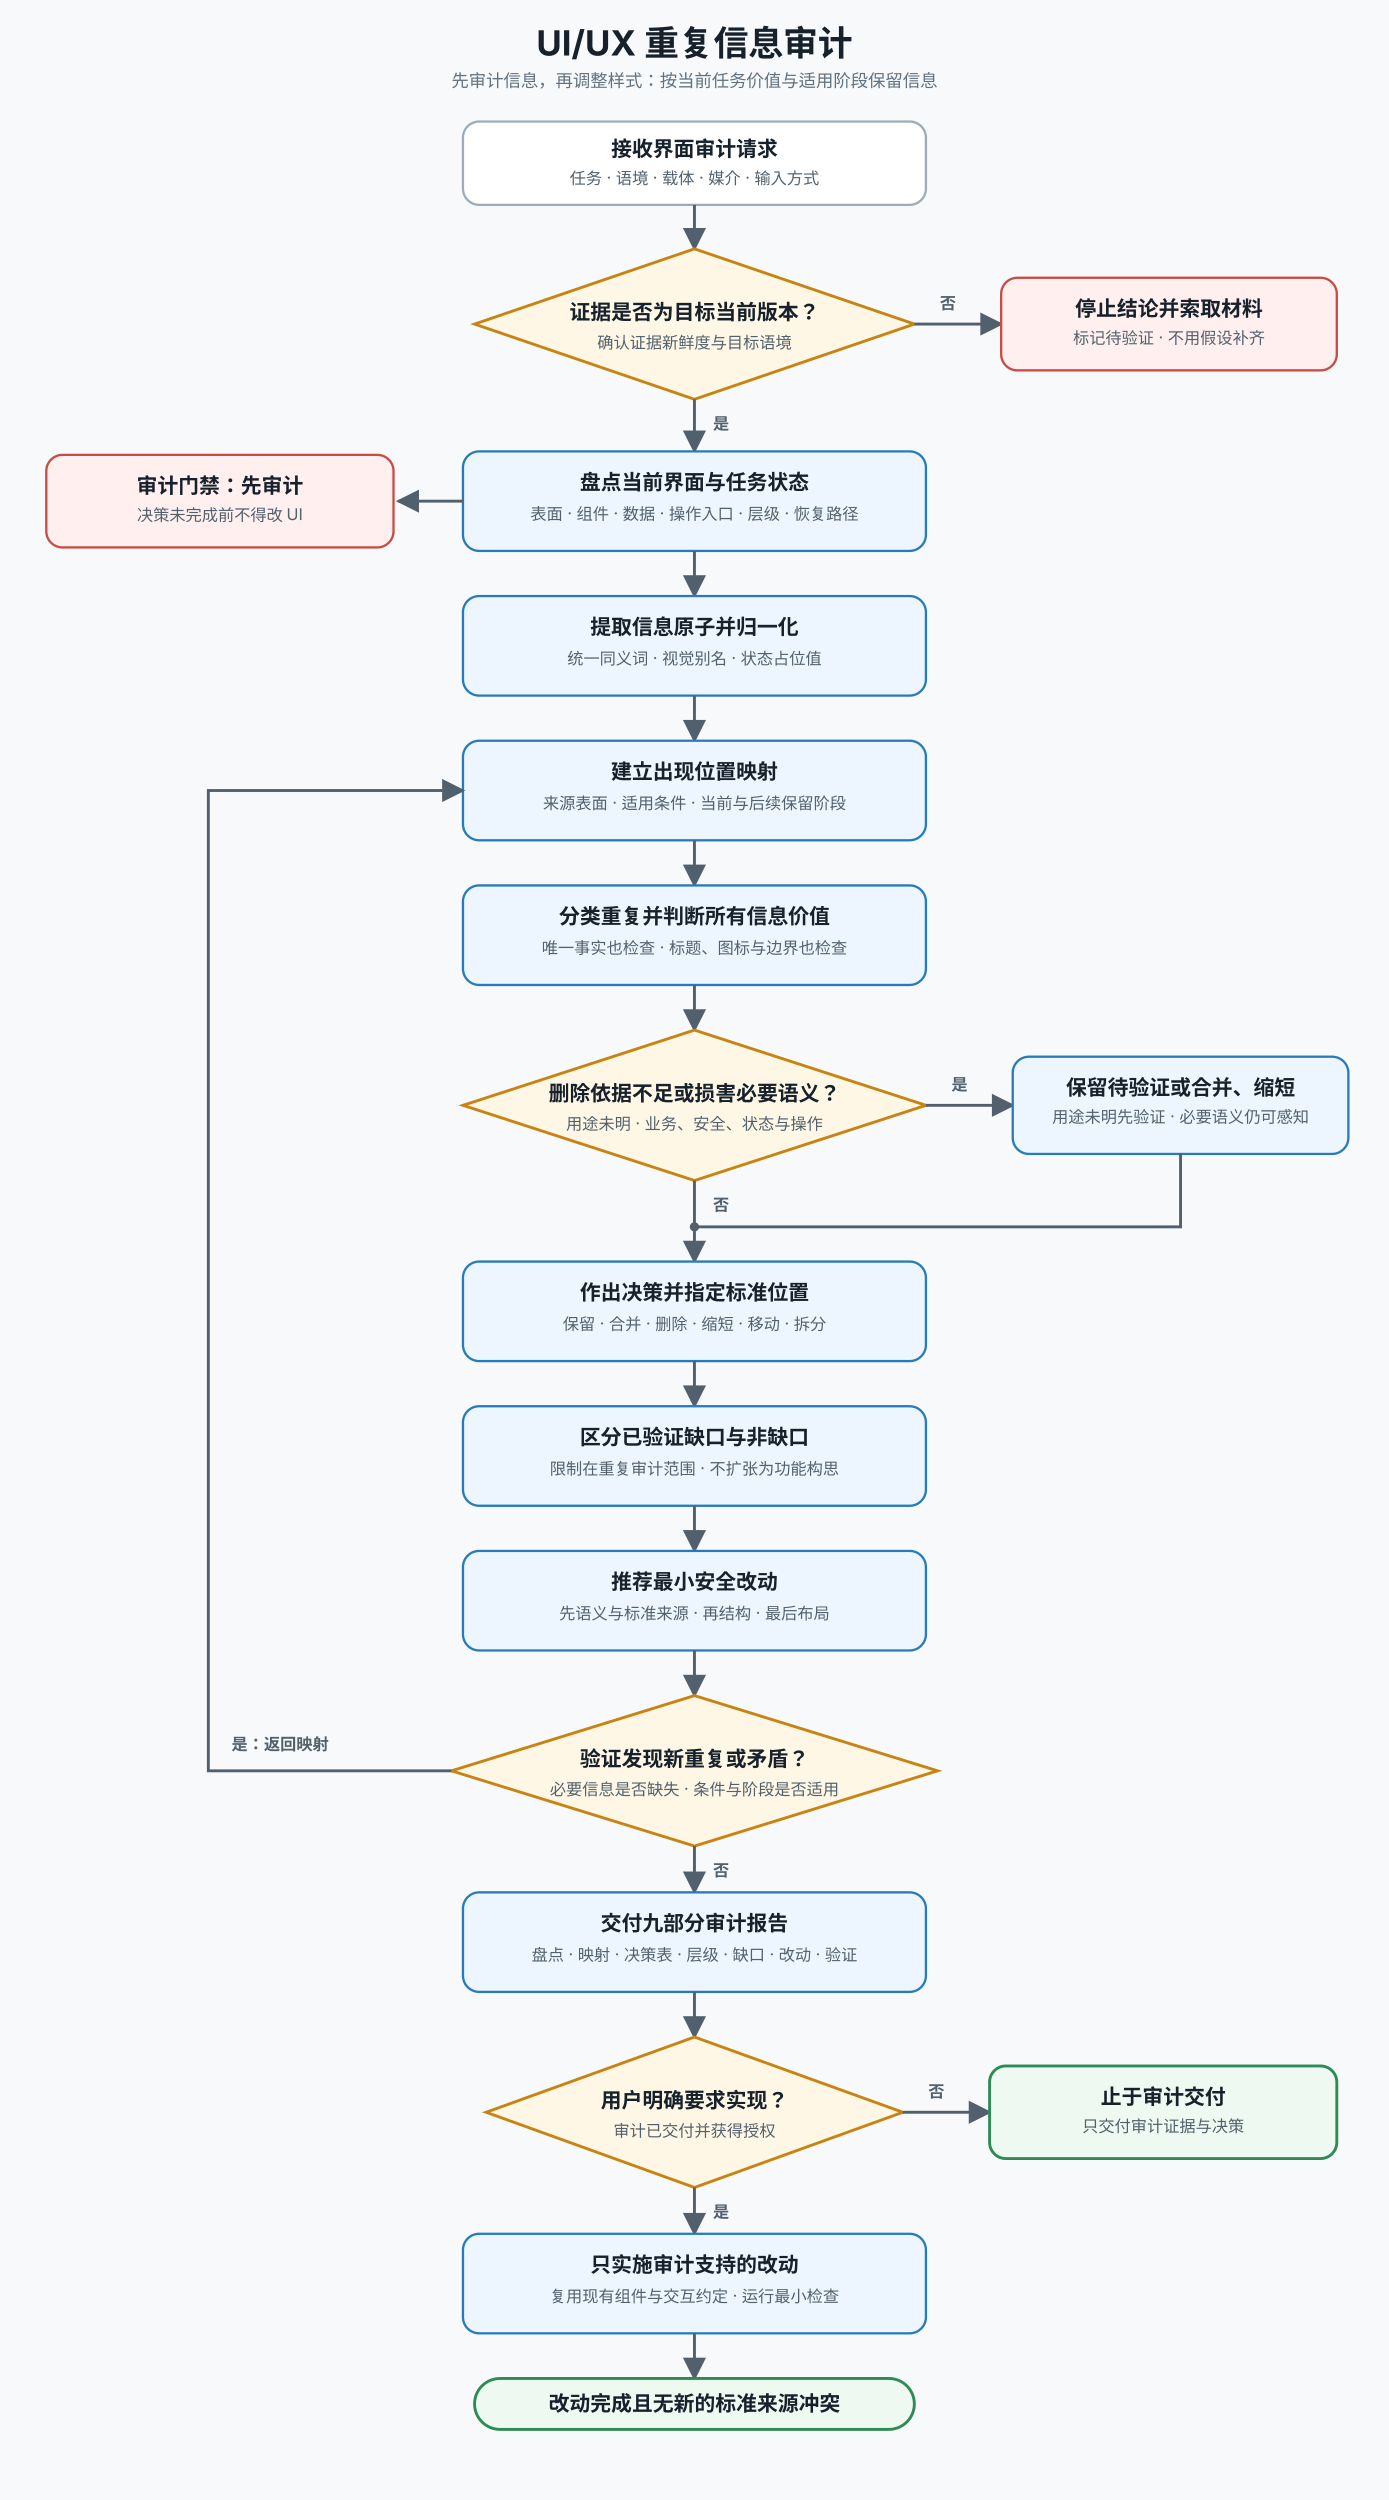
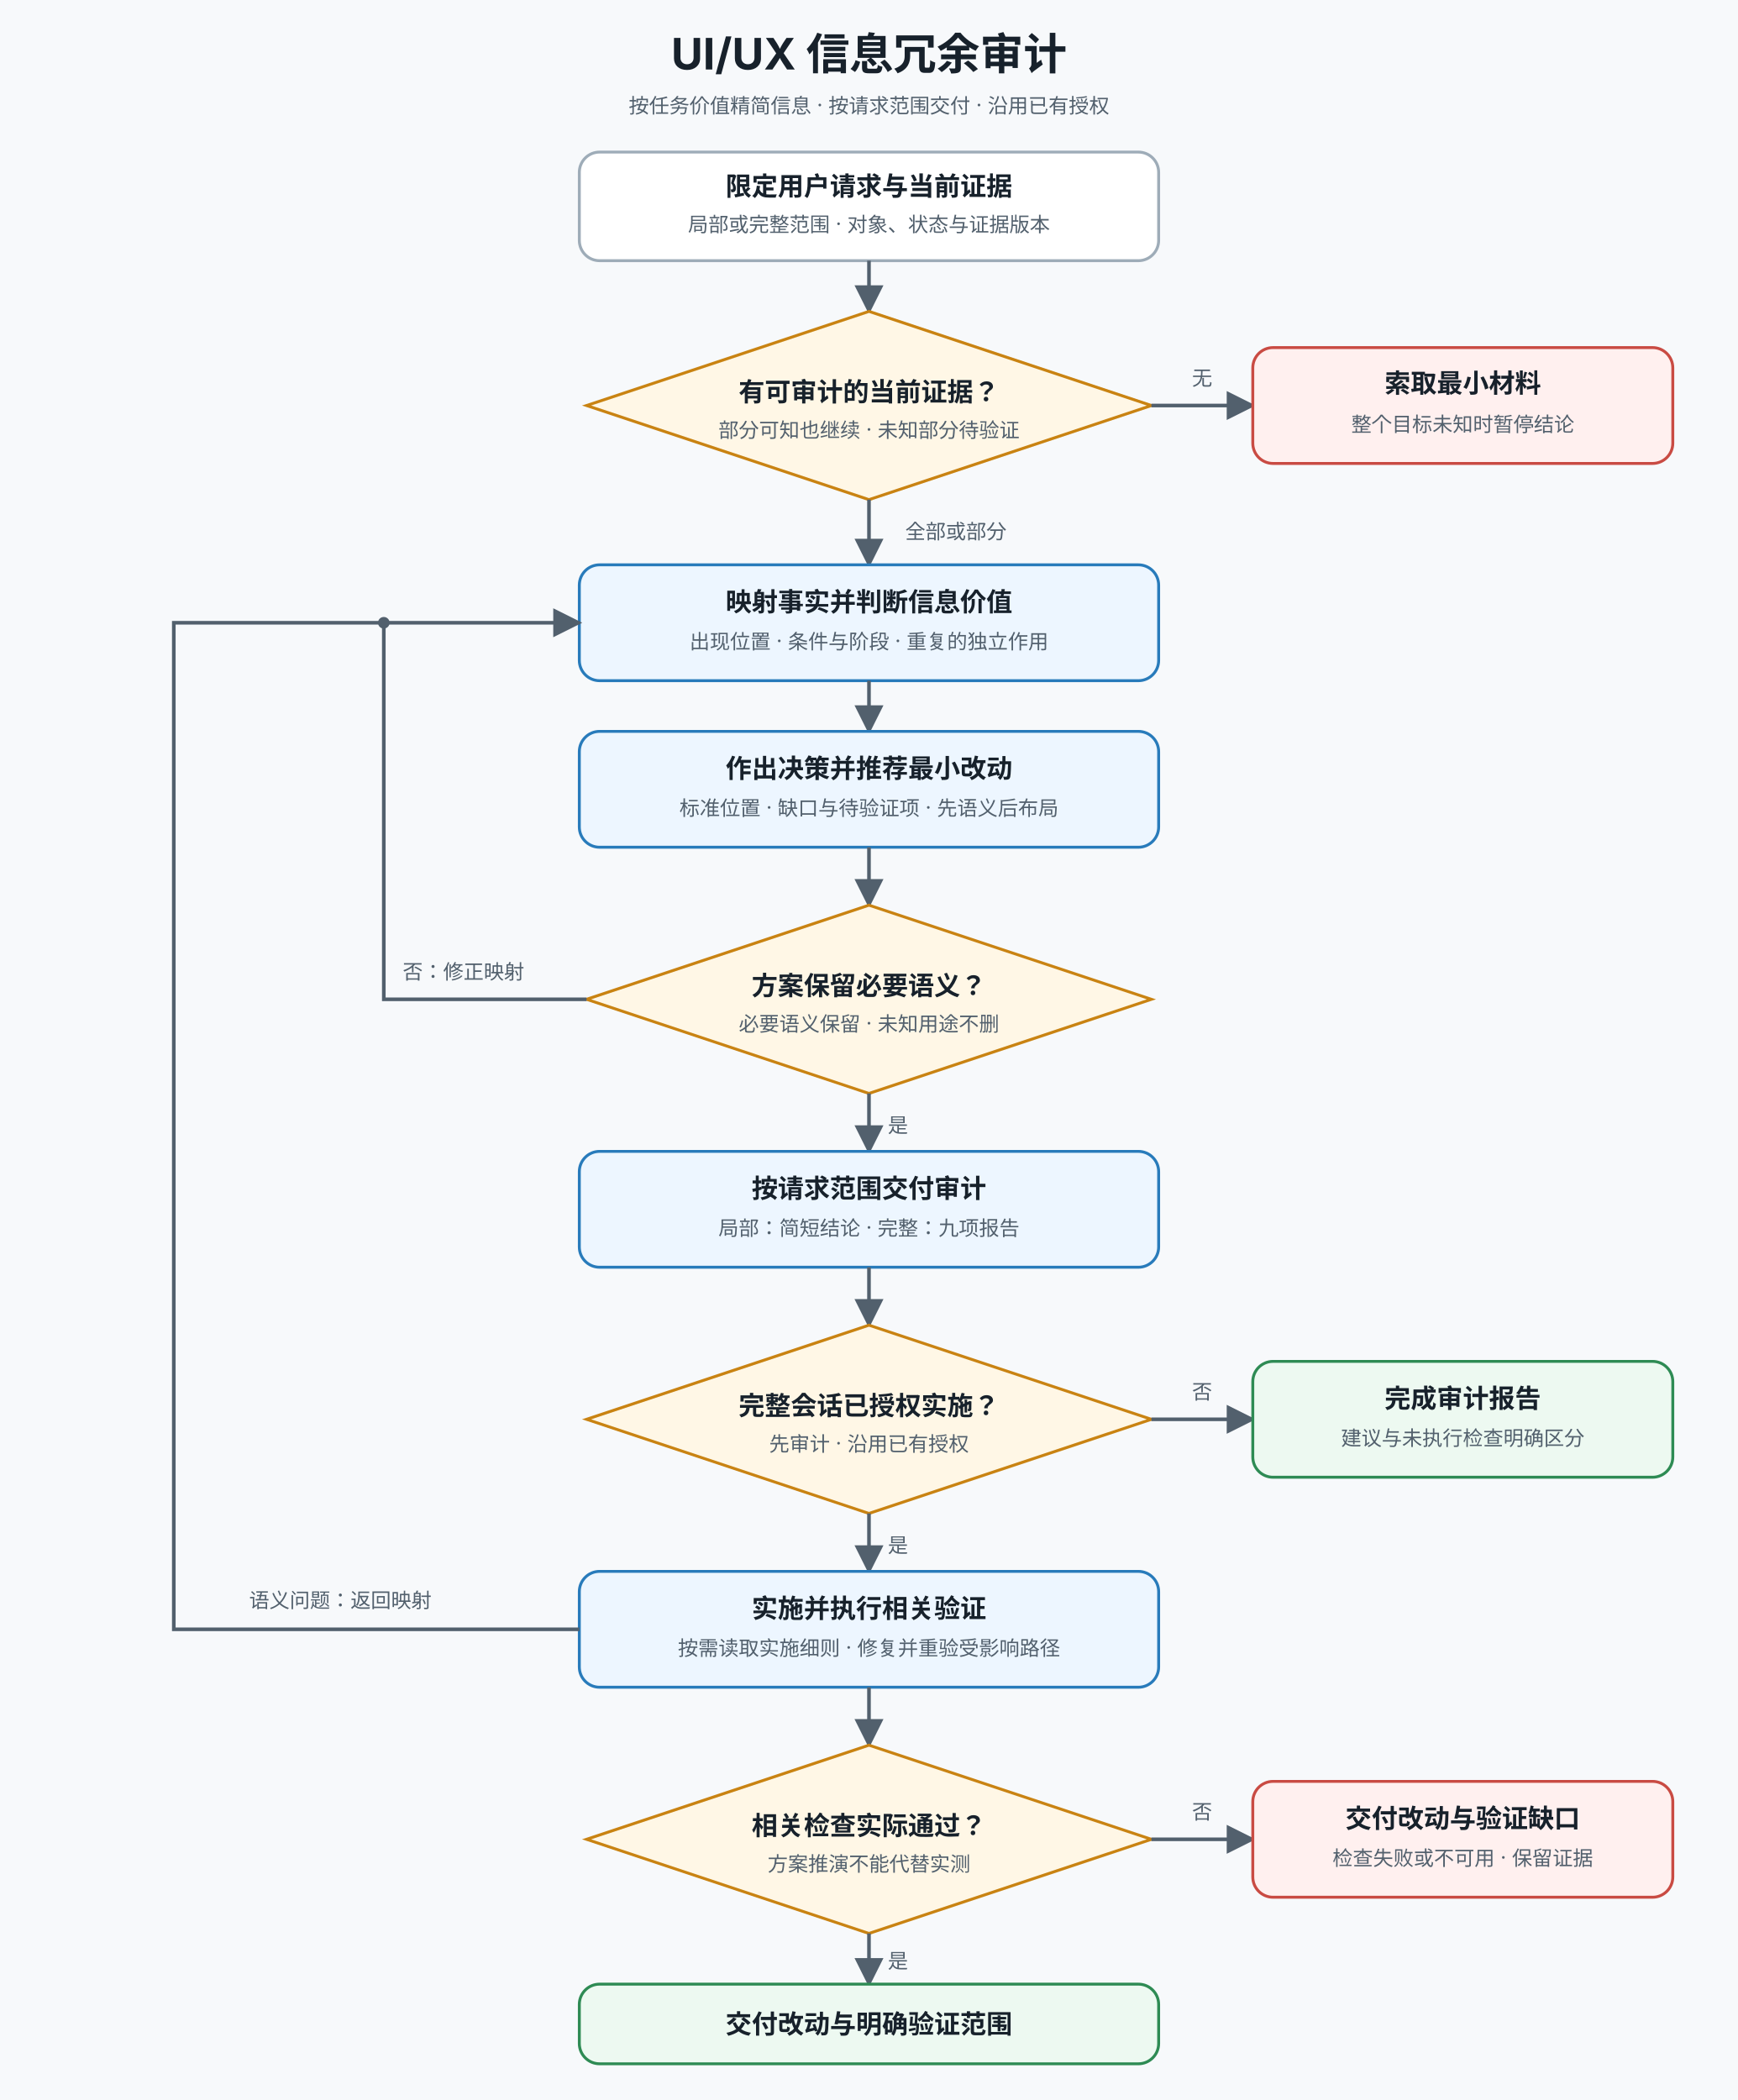
- <svg xmlns="http://www.w3.org/2000/svg" width="1200" height="2160" viewBox="0 0 1200 2160" role="img" aria-labelledby="title desc">
+ <svg xmlns="http://www.w3.org/2000/svg" width="1200" height="1450" viewBox="0 0 1200 1450" role="img" aria-labelledby="title desc">
  <defs>
    <marker id="arrow" viewBox="0 0 10 10" refX="9" refY="5" markerWidth="8" markerHeight="8" orient="auto">
      <path d="M0 0 L10 5 L0 10 Z" fill="#52606d" />
    </marker>
    <style>
-       .title { font: 700 30px -apple-system, BlinkMacSystemFont, "PingFang SC", sans-serif; fill: #17212b; }
-       .subtitle { font: 400 15px -apple-system, BlinkMacSystemFont, "PingFang SC", sans-serif; fill: #60717f; }
-       .label { font: 600 18px -apple-system, BlinkMacSystemFont, "PingFang SC", sans-serif; fill: #17212b; text-anchor: middle; }
-       .detail { font: 400 14px -apple-system, BlinkMacSystemFont, "PingFang SC", sans-serif; fill: #52616d; text-anchor: middle; }
-       .branch { font: 700 14px -apple-system, BlinkMacSystemFont, "PingFang SC", sans-serif; fill: #52616d; }
+       text { font-family: -apple-system, BlinkMacSystemFont, "PingFang SC", sans-serif; text-anchor: middle; fill: #17212b; }
+       .title { font-size: 30px; font-weight: 700; }
+       .label { font-size: 18px; font-weight: 600; }
+       .detail, .branch { font-size: 14px; font-weight: 400; fill: #52606d; }
      .line { fill: none; stroke: #52606d; stroke-width: 2.5; marker-end: url(#arrow); }
      .route { fill: none; stroke: #52606d; stroke-width: 2.5; }
-       .step { fill: #ffffff; stroke: #9eacb8; stroke-width: 2; }
+       .input { fill: #ffffff; stroke: #9eacb8; stroke-width: 2; }
      .action { fill: #edf6ff; stroke: #287bbb; stroke-width: 2; }
-       .decision { fill: #fff7e6; stroke: #c98312; stroke-width: 2.5; }
+       .decision { fill: #fff7e6; stroke: #c98312; stroke-width: 2; }
      .stop { fill: #fff0ef; stroke: #c94b43; stroke-width: 2; }
-       .done { fill: #edf9f1; stroke: #2e8b54; stroke-width: 2.5; }
+       .done { fill: #edf9f1; stroke: #2e8b54; stroke-width: 2; }
    </style>
  </defs>
-   <rect width="1200" height="2160" fill="#f7f9fb" />
-   <text class="title" x="600" y="48" text-anchor="middle">UI/UX 重复信息审计</text>
-   <text class="subtitle" x="600" y="75" text-anchor="middle">先审计信息，再调整样式：按当前任务价值与适用阶段保留信息</text>
-   <rect class="step" x="400" y="105" width="400" height="72" rx="14" />
-   <text class="label" x="600" y="135">接收界面审计请求</text>
-   <text class="detail" x="600" y="159">任务 · 语境 · 载体 · 媒介 · 输入方式</text>
-   <path class="line" d="M600 177 V215" />
-   <polygon class="decision" points="600,215 790,280 600,345 410,280" />
-   <text class="label" x="600" y="276">证据是否为目标当前版本？</text>
-   <text class="detail" x="600" y="301">确认证据新鲜度与目标语境</text>
-   <text class="branch" x="812" y="267">否</text>
-   <path class="line" d="M790 280 H865" />
+   <rect width="1200" height="1450" fill="#f7f9fb" />
+   <text class="title" x="600" y="48">UI/UX 信息冗余审计</text>
+   <text class="detail" x="600" y="78">按任务价值精简信息 · 按请求范围交付 · 沿用已有授权</text>
+   <rect class="input" x="400" y="105" width="400" height="75" rx="14" />
+   <text class="label" x="600" y="135">限定用户请求与当前证据</text>
+   <text class="detail" x="600" y="160">局部或完整范围 · 对象、状态与证据版本</text>
+   <path class="line" d="M600 180 V215" />
+   <polygon class="decision" points="600,215 795,280 600,345 405,280" />
+   <text class="label" x="600" y="277">有可审计的当前证据？</text>
+   <text class="detail" x="600" y="302">部分可知也继续 · 未知部分待验证</text>
+   <path class="line" d="M795 280 H865" />
+   <text class="branch" x="830" y="266">无</text>
  <rect class="stop" x="865" y="240" width="290" height="80" rx="14" />
-   <text class="label" x="1010" y="273">停止结论并索取材料</text>
-   <text class="detail" x="1010" y="297">标记待验证 · 不用假设补齐</text>
-   <text class="branch" x="616" y="371">是</text>
+   <text class="label" x="1010" y="271">索取最小材料</text>
+   <text class="detail" x="1010" y="298">整个目标未知时暂停结论</text>
  <path class="line" d="M600 345 V390" />
-   <rect class="action" x="400" y="390" width="400" height="86" rx="14" />
-   <text class="label" x="600" y="423">盘点当前界面与任务状态</text>
-   <text class="detail" x="600" y="449">表面 · 组件 · 数据 · 操作入口 · 层级 · 恢复路径</text>
-   <path class="line" d="M400 433 H344" />
-   <rect class="stop" x="40" y="393" width="300" height="80" rx="14" />
-   <text class="label" x="190" y="426">审计门禁：先审计</text>
-   <text class="detail" x="190" y="450">决策未完成前不得改 UI</text>
-   <path class="line" d="M600 476 V515" />
-   <rect class="action" x="400" y="515" width="400" height="86" rx="14" />
-   <text class="label" x="600" y="548">提取信息原子并归一化</text>
-   <text class="detail" x="600" y="574">统一同义词 · 视觉别名 · 状态占位值</text>
-   <path class="line" d="M600 601 V640" />
-   <rect class="action" x="400" y="640" width="400" height="86" rx="14" />
-   <text class="label" x="600" y="673">建立出现位置映射</text>
-   <text class="detail" x="600" y="699">来源表面 · 适用条件 · 当前与后续保留阶段</text>
-   <path class="line" d="M600 726 V765" />
-   <rect class="action" x="400" y="765" width="400" height="86" rx="14" />
-   <text class="label" x="600" y="798">分类重复并判断所有信息价值</text>
-   <text class="detail" x="600" y="824">唯一事实也检查 · 标题、图标与边界也检查</text>
-   <path class="line" d="M600 851 V890" />
-   <polygon class="decision" points="600,890 800,955 600,1020 400,955" />
-   <text class="label" x="600" y="951">删除依据不足或损害必要语义？</text>
-   <text class="detail" x="600" y="976">用途未明 · 业务、安全、状态与操作</text>
-   <text class="branch" x="822" y="942">是</text>
-   <path class="line" d="M800 955 H875" />
-   <rect class="action" x="875" y="913" width="290" height="84" rx="14" />
-   <text class="label" x="1020" y="946">保留待验证或合并、缩短</text>
-   <text class="detail" x="1020" y="970">用途未明先验证 · 必要语义仍可感知</text>
-   <text class="branch" x="616" y="1046">否</text>
-   <path class="route" d="M600 1020 V1060" />
-   <path class="route" d="M1020 997 V1060 H600" />
-   <circle cx="600" cy="1060" r="4" fill="#52606d" />
-   <path class="line" d="M600 1060 V1090" />
-   <rect class="action" x="400" y="1090" width="400" height="86" rx="14" />
-   <text class="label" x="600" y="1123">作出决策并指定标准位置</text>
-   <text class="detail" x="600" y="1149">保留 · 合并 · 删除 · 缩短 · 移动 · 拆分</text>
-   <path class="line" d="M600 1176 V1215" />
-   <rect class="action" x="400" y="1215" width="400" height="86" rx="14" />
-   <text class="label" x="600" y="1248">区分已验证缺口与非缺口</text>
-   <text class="detail" x="600" y="1274">限制在重复审计范围 · 不扩张为功能构思</text>
-   <path class="line" d="M600 1301 V1340" />
-   <rect class="action" x="400" y="1340" width="400" height="86" rx="14" />
-   <text class="label" x="600" y="1373">推荐最小安全改动</text>
-   <text class="detail" x="600" y="1399">先语义与标准来源 · 再结构 · 最后布局</text>
-   <path class="line" d="M600 1426 V1465" />
-   <polygon class="decision" points="600,1465 810,1530 600,1595 390,1530" />
-   <text class="label" x="600" y="1526">验证发现新重复或矛盾？</text>
-   <text class="detail" x="600" y="1551">必要信息是否缺失 · 条件与阶段是否适用</text>
-   <text class="branch" x="200" y="1512">是：返回映射</text>
-   <path class="line" d="M390 1530 H180 V683 H400" />
-   <text class="branch" x="616" y="1621">否</text>
-   <path class="line" d="M600 1595 V1635" />
-   <rect class="action" x="400" y="1635" width="400" height="86" rx="14" />
-   <text class="label" x="600" y="1668">交付九部分审计报告</text>
-   <text class="detail" x="600" y="1694">盘点 · 映射 · 决策表 · 层级 · 缺口 · 改动 · 验证</text>
-   <path class="line" d="M600 1721 V1760" />
-   <polygon class="decision" points="600,1760 780,1825 600,1890 420,1825" />
-   <text class="label" x="600" y="1821">用户明确要求实现？</text>
-   <text class="detail" x="600" y="1846">审计已交付并获得授权</text>
-   <text class="branch" x="802" y="1812">否</text>
-   <path class="line" d="M780 1825 H855" />
-   <rect class="done" x="855" y="1785" width="300" height="80" rx="14" />
-   <text class="label" x="1005" y="1818">止于审计交付</text>
-   <text class="detail" x="1005" y="1842">只交付审计证据与决策</text>
-   <text class="branch" x="616" y="1916">是</text>
-   <path class="line" d="M600 1890 V1930" />
-   <rect class="action" x="400" y="1930" width="400" height="86" rx="14" />
-   <text class="label" x="600" y="1963">只实施审计支持的改动</text>
-   <text class="detail" x="600" y="1989">复用现有组件与交互约定 · 运行最小检查</text>
-   <path class="line" d="M600 2016 V2055" />
-   <rect class="done" x="410" y="2055" width="380" height="44" rx="22" />
-   <text class="label" x="600" y="2083">改动完成且无新的标准来源冲突</text>
+   <text class="branch" x="660" y="372">全部或部分</text>
+   <rect class="action" x="400" y="390" width="400" height="80" rx="14" />
+   <text class="label" x="600" y="422">映射事实并判断信息价值</text>
+   <text class="detail" x="600" y="448">出现位置 · 条件与阶段 · 重复的独立作用</text>
+   <path class="line" d="M600 470 V505" />
+   <rect class="action" x="400" y="505" width="400" height="80" rx="14" />
+   <text class="label" x="600" y="537">作出决策并推荐最小改动</text>
+   <text class="detail" x="600" y="563">标准位置 · 缺口与待验证项 · 先语义后布局</text>
+   <path class="line" d="M600 585 V625" />
+   <polygon class="decision" points="600,625 795,690 600,755 405,690" />
+   <text class="label" x="600" y="687">方案保留必要语义？</text>
+   <text class="detail" x="600" y="712">必要语义保留 · 未知用途不删</text>
+   <path class="route" d="M405 690 H265 V430" />
+   <circle cx="265" cy="430" r="4" fill="#52606d" />
+   <path class="line" d="M265 430 H400" />
+   <text class="branch" x="320" y="676">否：修正映射</text>
+   <path class="line" d="M600 755 V795" />
+   <text class="branch" x="620" y="782">是</text>
+   <rect class="action" x="400" y="795" width="400" height="80" rx="14" />
+   <text class="label" x="600" y="827">按请求范围交付审计</text>
+   <text class="detail" x="600" y="853">局部：简短结论 · 完整：九项报告</text>
+   <path class="line" d="M600 875 V915" />
+   <polygon class="decision" points="600,915 795,980 600,1045 405,980" />
+   <text class="label" x="600" y="977">完整会话已授权实施？</text>
+   <text class="detail" x="600" y="1002">先审计 · 沿用已有授权</text>
+   <path class="line" d="M795 980 H865" />
+   <text class="branch" x="830" y="966">否</text>
+   <rect class="done" x="865" y="940" width="290" height="80" rx="14" />
+   <text class="label" x="1010" y="972">完成审计报告</text>
+   <text class="detail" x="1010" y="998">建议与未执行检查明确区分</text>
+   <path class="line" d="M600 1045 V1085" />
+   <text class="branch" x="620" y="1072">是</text>
+   <rect class="action" x="400" y="1085" width="400" height="80" rx="14" />
+   <text class="label" x="600" y="1117">实施并执行相关验证</text>
+   <text class="detail" x="600" y="1143">按需读取实施细则 · 修复并重验受影响路径</text>
+   <path class="route" d="M400 1125 H120 V430 H265" />
+   <text class="branch" x="235" y="1110">语义问题：返回映射</text>
+   <path class="line" d="M600 1165 V1205" />
+   <polygon class="decision" points="600,1205 795,1270 600,1335 405,1270" />
+   <text class="label" x="600" y="1267">相关检查实际通过？</text>
+   <text class="detail" x="600" y="1292">方案推演不能代替实测</text>
+   <path class="line" d="M795 1270 H865" />
+   <text class="branch" x="830" y="1256">否</text>
+   <rect class="stop" x="865" y="1230" width="290" height="80" rx="14" />
+   <text class="label" x="1010" y="1262">交付改动与验证缺口</text>
+   <text class="detail" x="1010" y="1288">检查失败或不可用 · 保留证据</text>
+   <path class="line" d="M600 1335 V1370" />
+   <text class="branch" x="620" y="1359">是</text>
+   <rect class="done" x="400" y="1370" width="400" height="55" rx="14" />
+   <text class="label" x="600" y="1404">交付改动与明确验证范围</text>
</svg>
